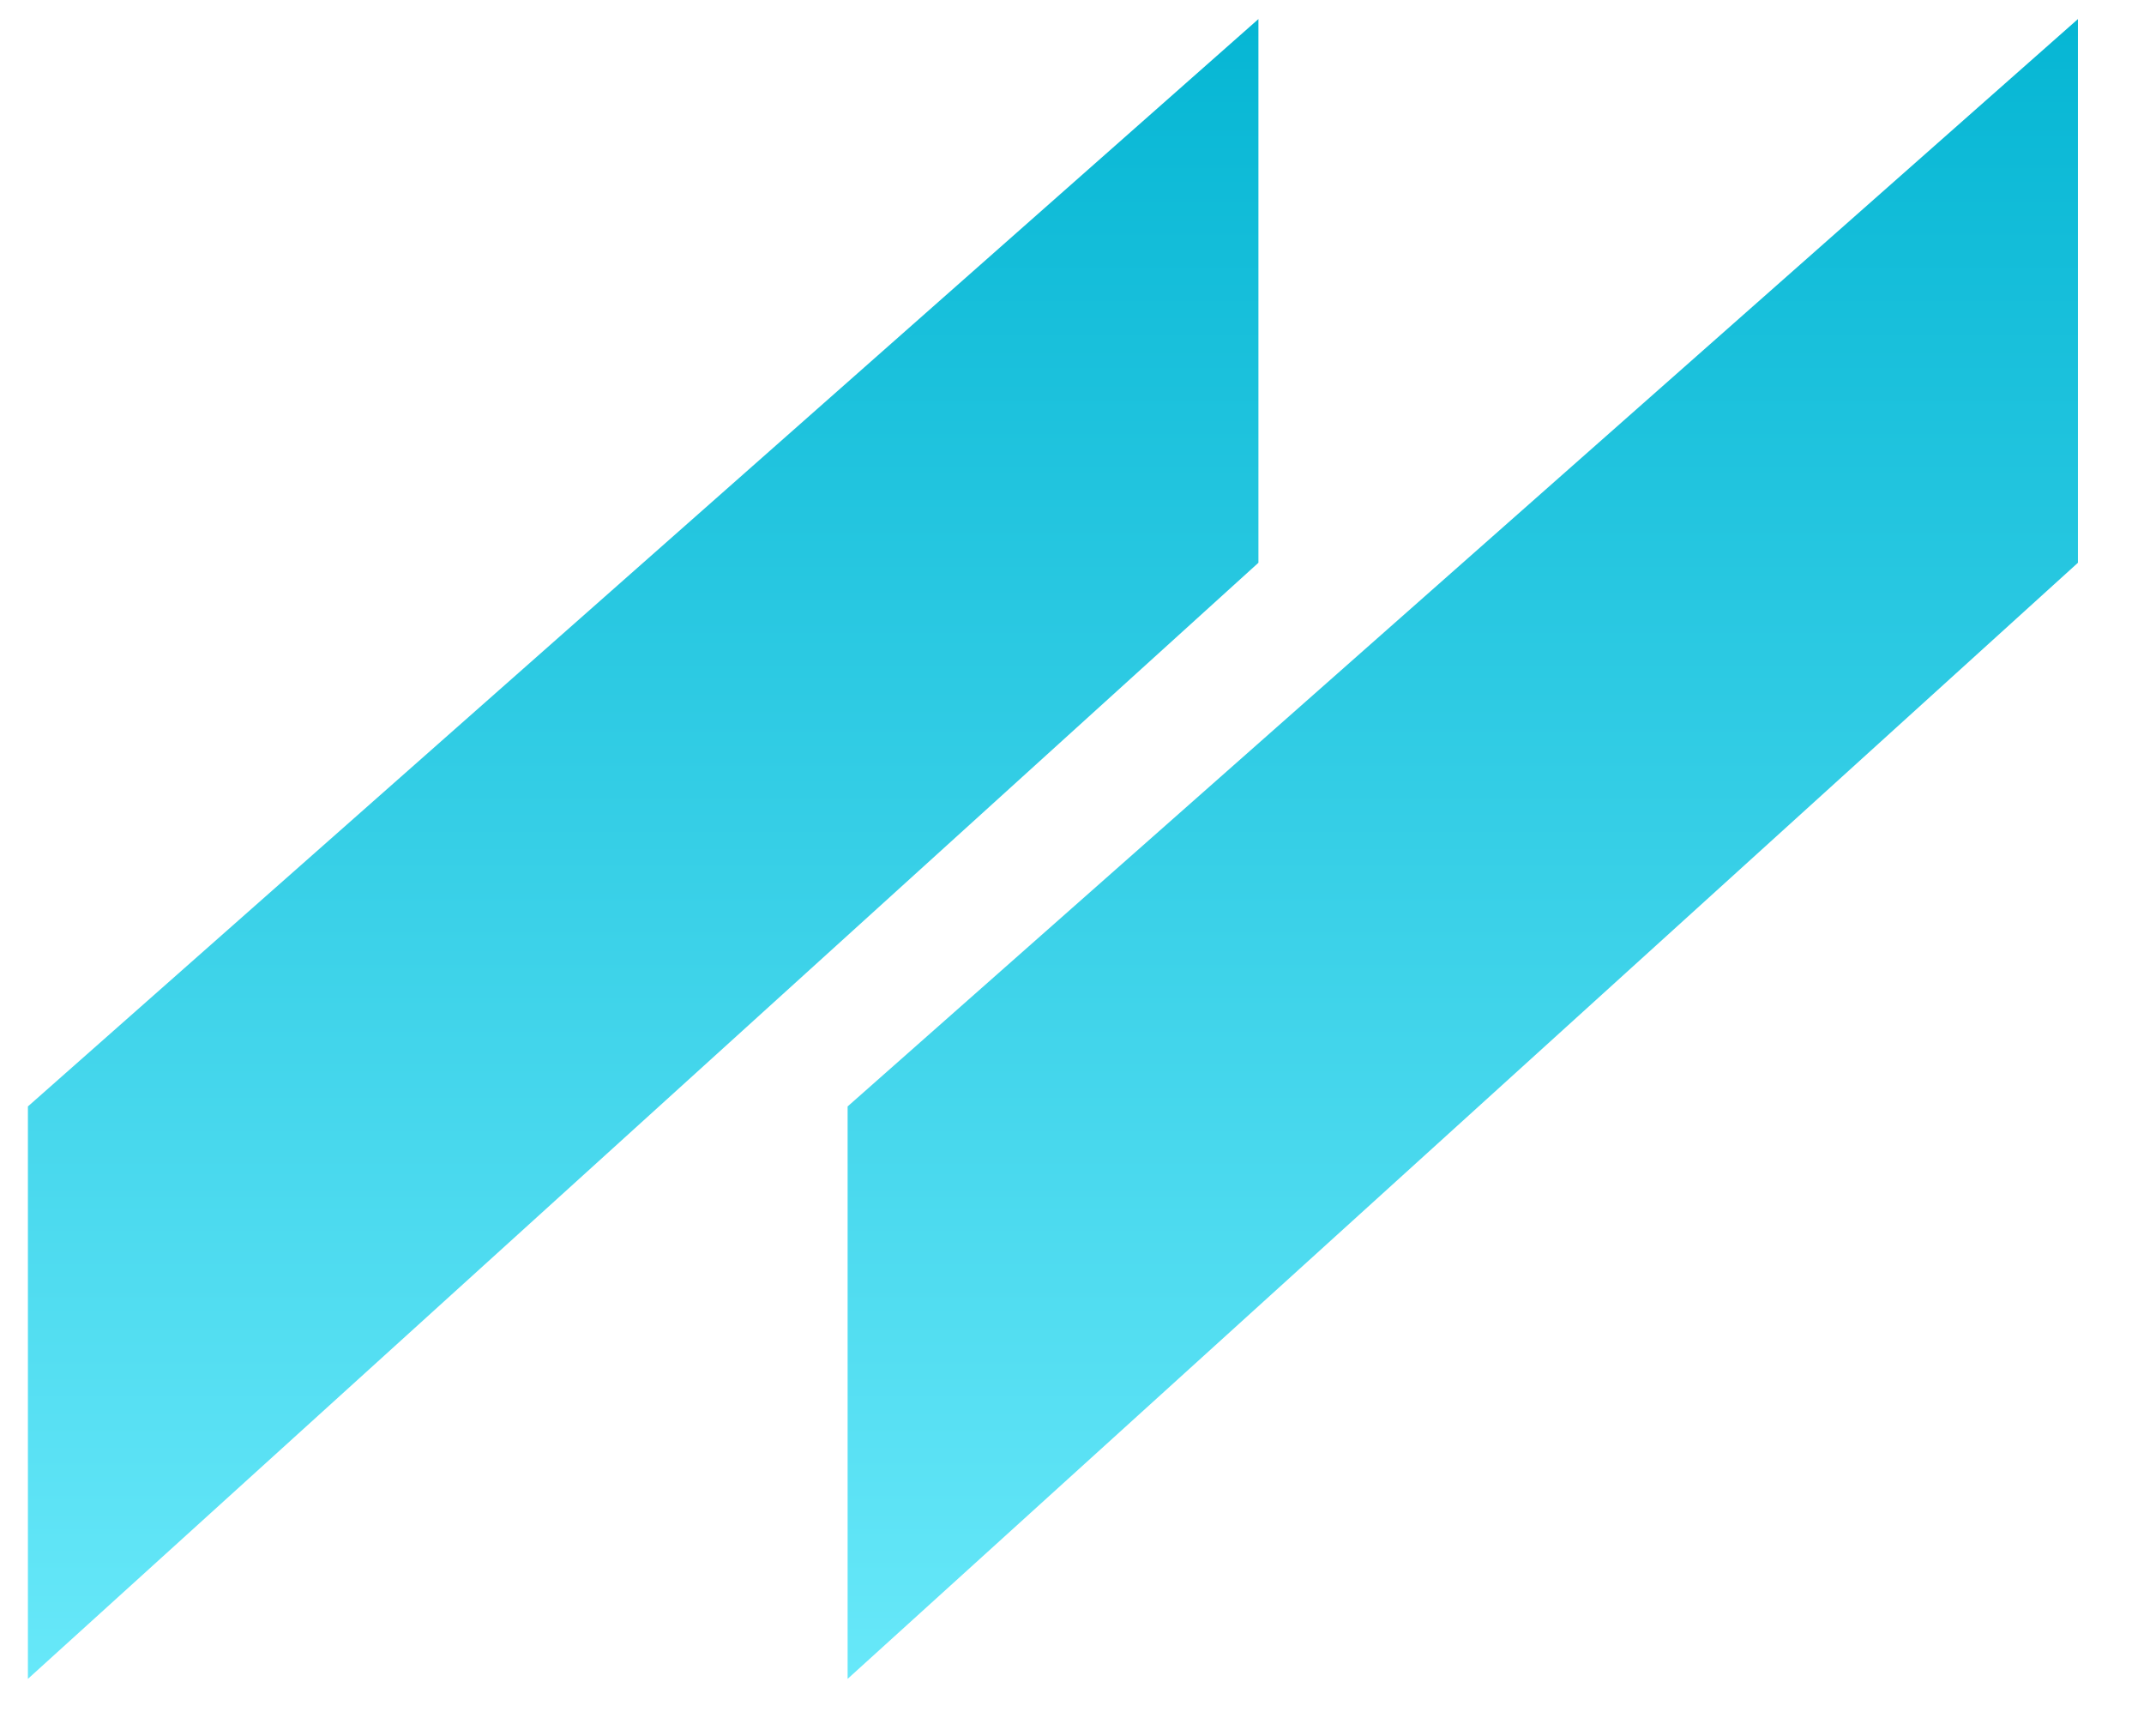
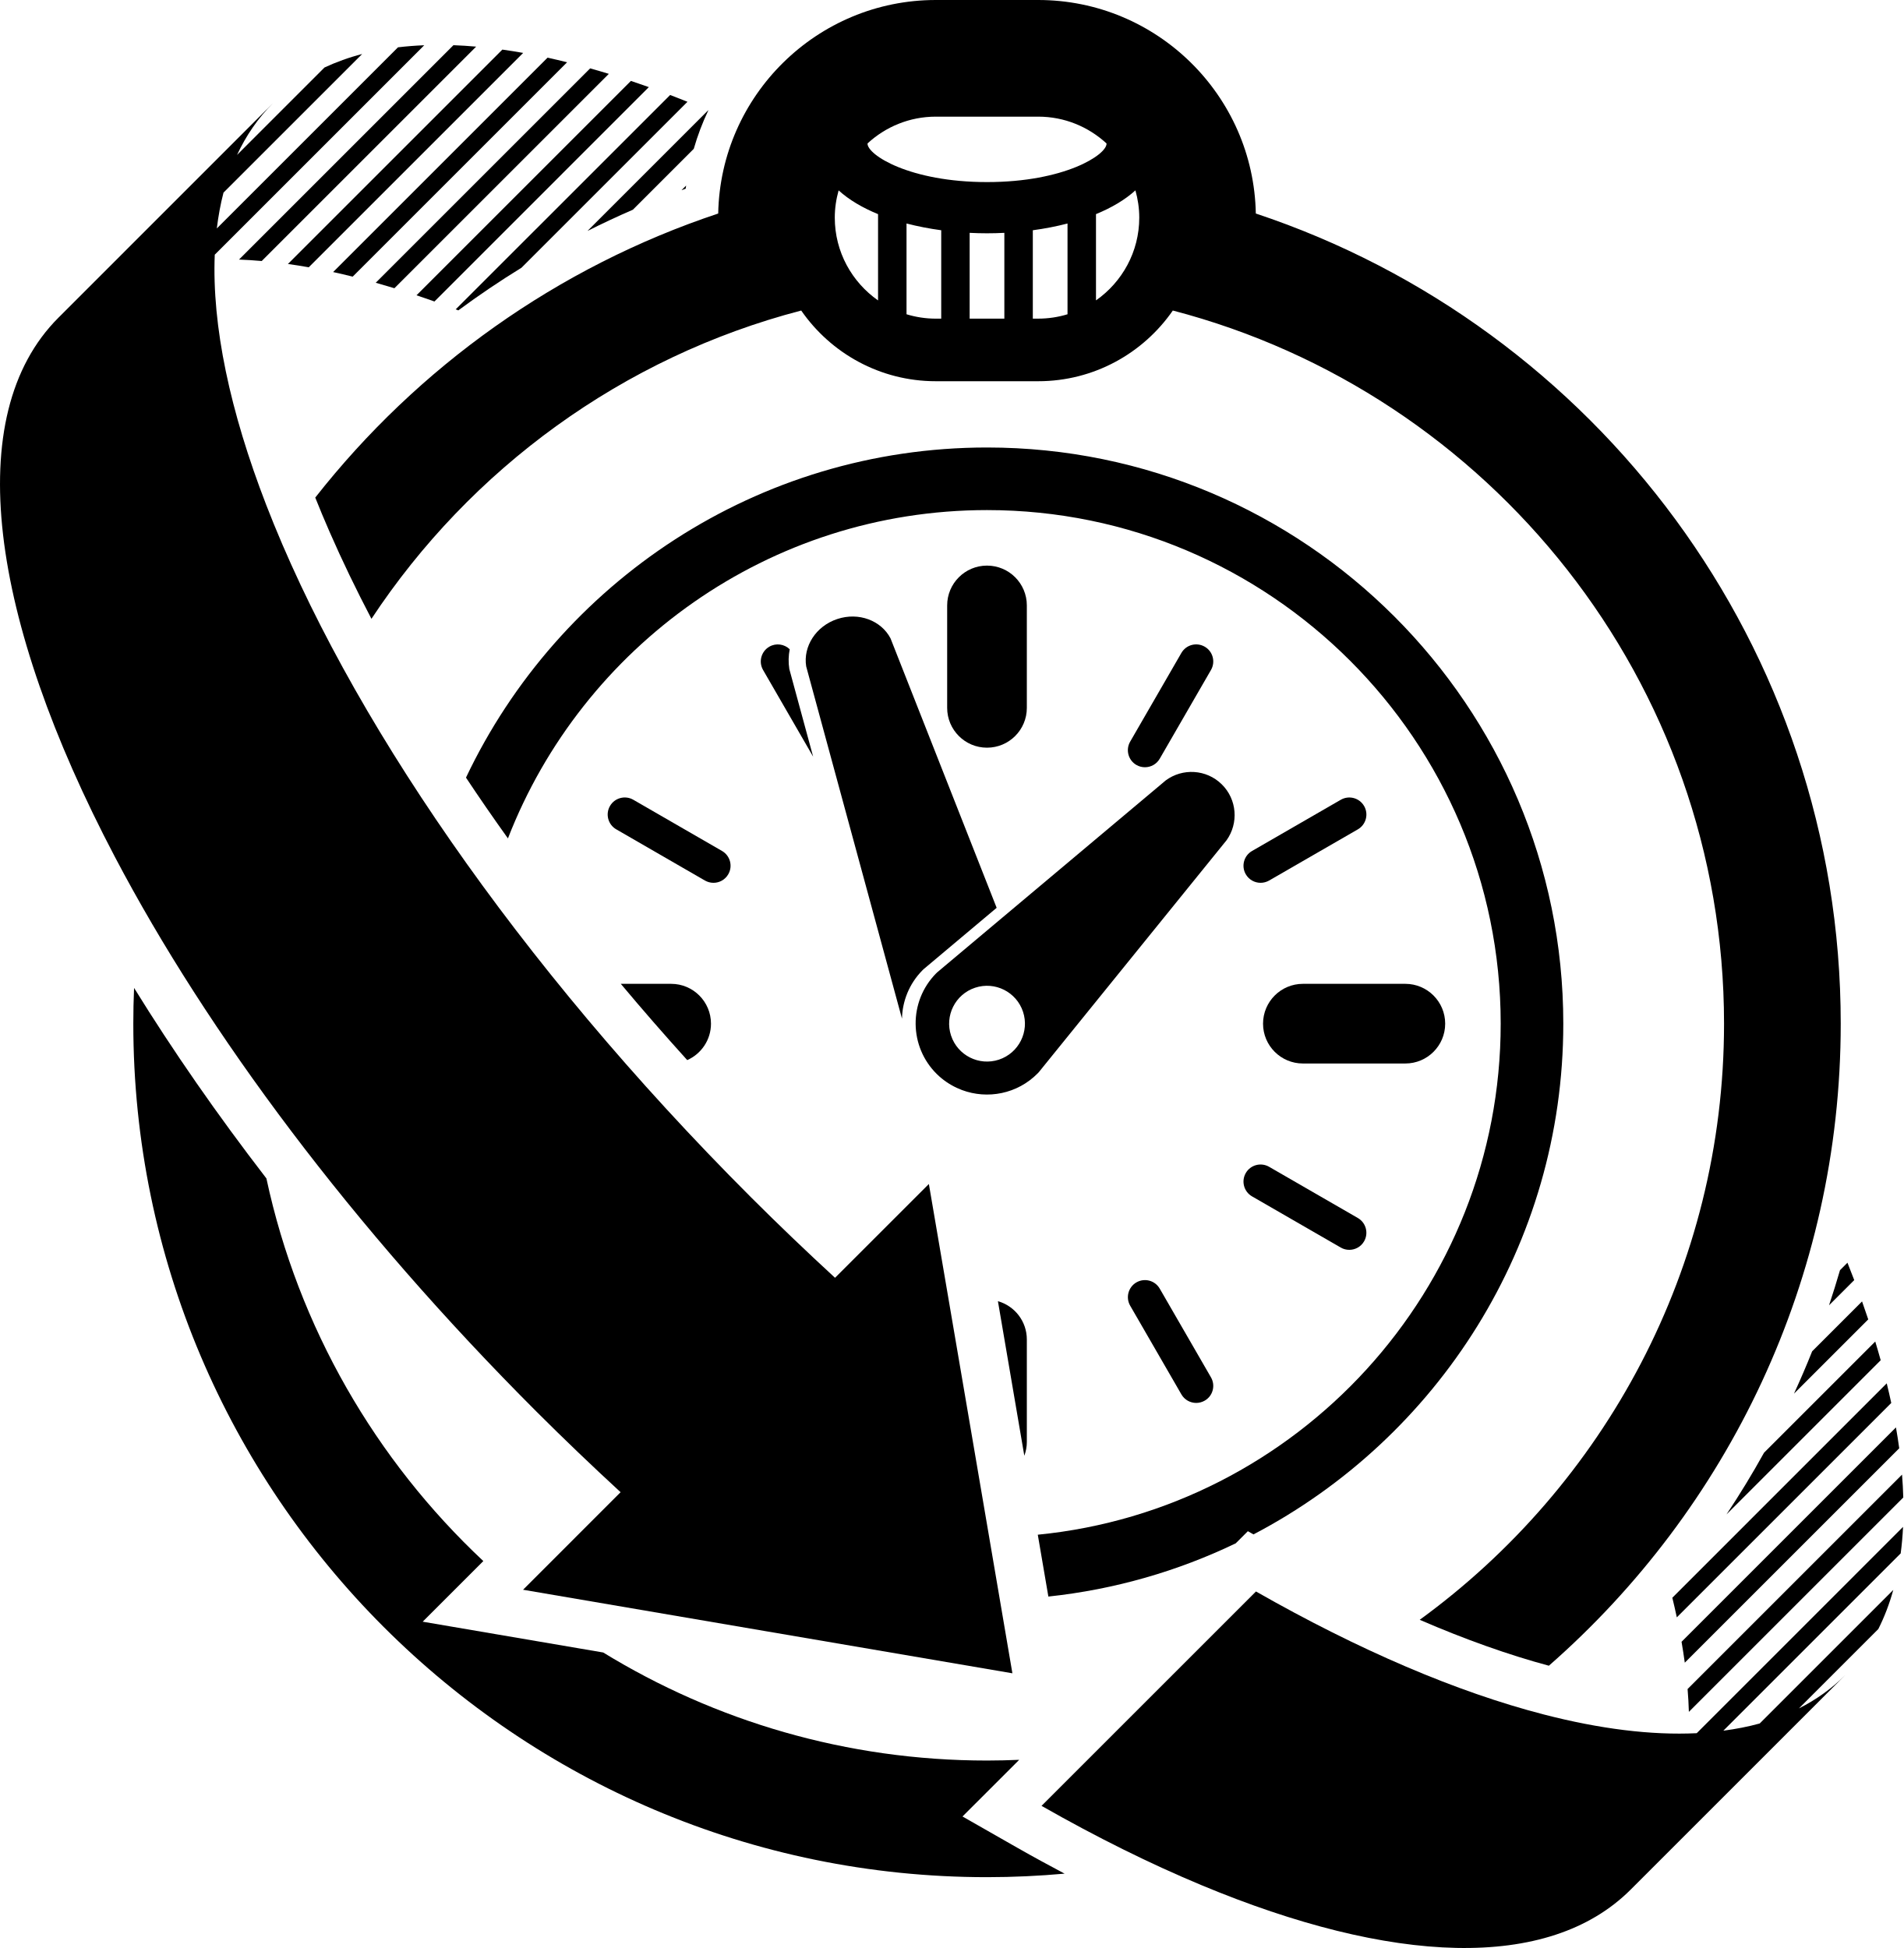
- <svg xmlns="http://www.w3.org/2000/svg" xmlns:xlink="http://www.w3.org/1999/xlink" version="1.1" preserveAspectRatio="xMidYMid meet" viewBox="344.564 330.278 111.737 91.218" width="53.87" height="43.61">
-   <defs>
-     <path d="M453.3 331.28L453.3 359.85L388.64 418.5L388.64 388.42L453.3 331.28Z" id="aFZf6T5ED" />
-     <linearGradient id="gradientb2ThqnP5Op" gradientUnits="userSpaceOnUse" x1="420.97" y1="331.28" x2="420.97" y2="418.5">
-       <stop style="stop-color: #06b6d4;stop-opacity: 1" offset="0%" />
-       <stop style="stop-color: #67e8f9;stop-opacity: 1" offset="100%" />
-     </linearGradient>
-     <path d="M410.23 331.28L410.23 359.85L345.56 418.5L345.56 388.42L410.23 331.28Z" id="a9fehgwfM" />
-     <linearGradient id="gradientk1wNV9Ostb" gradientUnits="userSpaceOnUse" x1="377.89" y1="331.28" x2="377.89" y2="418.5">
-       <stop style="stop-color: #06b6d4;stop-opacity: 1" offset="0%" />
-       <stop style="stop-color: #67e8f9;stop-opacity: 1" offset="100%" />
-     </linearGradient>
-   </defs>
-   <g>
-     <g>
-       <use xlink:href="#aFZf6T5ED" opacity="1" fill="url(#gradientb2ThqnP5Op)" />
-     </g>
-     <g>
-       <use xlink:href="#a9fehgwfM" opacity="1" fill="url(#gradientk1wNV9Ostb)" />
-     </g>
-   </g>
+ <svg xmlns="http://www.w3.org/2000/svg" role="img" version="1.1" x="0" y="0" viewBox="1.158 0 97.683 100" height="113.244" width="110.62">
+   <path d="M36.35 9.685c0.006-0.053 0.016-0.105 0.022-0.158l-0.238 0.238C36.207 9.739 36.278 9.711 36.35 9.685z" />
+   <path d="M36.765 7.639c0.196-0.682 0.445-1.341 0.746-1.973-0.003-0.001-0.006-0.002-0.009-0.003l-6.193 6.193c0.764-0.384 1.541-0.748 2.331-1.091L36.765 7.639z" />
+   <path d="M36.442 5.225c-0.298-0.12-0.595-0.236-0.89-0.349L24.546 15.881c0.044 0.018 0.09 0.035 0.134 0.052 1.045-0.773 2.127-1.503 3.242-2.189L36.442 5.225z" />
+   <path d="M23.455 15.477L34.459 4.472c-0.309-0.11-0.615-0.216-0.92-0.318L22.534 15.159C22.839 15.261 23.146 15.366 23.455 15.477z" />
+   <path d="M20.442 14.515c0.317 0.089 0.636 0.183 0.958 0.281L32.405 3.791c-0.322-0.099-0.642-0.192-0.958-0.281L20.442 14.515z" />
+   <path d="M18.255 13.966c0.331 0.072 0.667 0.151 1.004 0.235L30.264 3.196c-0.338-0.084-0.673-0.163-1.004-0.235L18.255 13.966z" />
+   <path d="M15.935 13.551c0.352 0.049 0.708 0.106 1.069 0.17L28.009 2.716c-0.36-0.064-0.717-0.121-1.069-0.17L15.935 13.551z" />
+   <path d="M13.425 13.325c0.381 0.013 0.771 0.04 1.166 0.074L25.596 2.394C25.2 2.359 24.812 2.333 24.43 2.32L13.425 13.325z" />
+   <path d="M19.746 2.772c-0.685 0.178-1.329 0.411-1.934 0.693l-4.489 4.489c0.467-0.999 1.076-1.889 1.838-2.651L4.156 16.309c-5.021 5.021-3.52 15.469 2.899 27.68 4.743 9.024 12.17 19.008 21.639 28.478 1.429 1.427 2.869 2.803 4.315 4.135l-5.006 5.007 12.558 2.145 12.557 2.144-2.142-12.56L48.831 60.78l-4.816 4.815c-1.446-1.332-2.887-2.707-4.315-4.135C27.678 49.438 18.947 36.586 14.824 25.926c-1.868-4.828-2.791-9.205-2.644-12.852L22.931 2.323c-0.461 0.018-0.91 0.054-1.347 0.106l-9.298 9.298c0.078-0.64 0.19-1.254 0.343-1.84L19.746 2.772z" />
+   <path d="M98.777 75.699L87.771 86.705c0.033 0.397 0.055 0.789 0.066 1.173l11.004-11.004C98.832 76.489 98.809 76.098 98.777 75.699z" />
+   <path d="M87.461 84.281c0.062 0.361 0.119 0.72 0.166 1.072l11.006-11.006c-0.047-0.352-0.105-0.711-0.168-1.072L87.461 84.281z" />
+   <path d="M86.988 82.019c0.082 0.339 0.16 0.674 0.23 1.007l11.006-11.005c-0.072-0.332-0.148-0.668-0.232-1.008L86.988 82.019z" />
+   <path d="M97.682 69.828c-0.088-0.318-0.182-0.638-0.279-0.961l-5.709 5.708c-0.6 1.083-1.244 2.141-1.928 3.169L97.682 69.828z" />
+   <path d="M97.043 67.731c-0.102-0.306-0.207-0.613-0.318-0.923l-2.561 2.561c-0.291 0.734-0.604 1.457-0.932 2.173L97.043 67.731z" />
+   <path d="M96.324 65.714c-0.113-0.295-0.229-0.593-0.348-0.893l-0.383 0.384c-0.176 0.605-0.363 1.206-0.562 1.801L96.324 65.714z" />
+   <path d="M55.797 96.183c-0.797-0.424-1.6-0.858-2.414-1.322l-2.826-1.612 2.91-2.909c-0.547 0.022-1.098 0.037-1.652 0.037-7.211 0-13.958-2.03-19.7-5.547l-9.263-1.581 3.112-3.112c-5.519-5.175-9.489-11.981-11.133-19.643-2.516-3.264-4.792-6.541-6.792-9.78C8.013 51.322 8 51.935 8 52.55c0 24.16 19.655 43.814 43.814 43.814C53.158 96.364 54.484 96.301 55.797 96.183z" />
+   <path d="M38.019 10.961c-8.251 2.745-15.419 7.881-20.681 14.582 0.231 0.579 0.476 1.167 0.737 1.763 0.64 1.465 1.359 2.955 2.147 4.461 5.082-7.698 12.899-13.439 22.057-15.826 1.517 2.19 4.046 3.629 6.907 3.629h5.257c2.861 0 5.393-1.439 6.908-3.629 16.256 4.237 28.291 19.043 28.291 36.609 0 12.566-6.162 23.718-15.619 30.602 2.326 1.007 4.549 1.797 6.629 2.357 9.174-8.037 14.979-19.833 14.979-32.959 0-19.342-12.598-35.794-30.02-41.589C65.498 4.898 60.535 0 54.443 0h-5.257C43.097 0 38.133 4.898 38.019 10.961zM49.187 5.988h5.257c1.352 0 2.578 0.523 3.502 1.373 0.002 0.004 0.004 0.01 0.004 0.014 0 0.573-2.15 1.972-6.133 1.972-3.985 0-6.135-1.399-6.135-1.972 0-0.004 0.002-0.01 0.003-0.014C46.608 6.511 47.836 5.988 49.187 5.988zM44.002 11.173c0-0.485 0.072-0.954 0.197-1.4 0.532 0.486 1.226 0.893 2.024 1.22v4.429C44.882 14.482 44.002 12.93 44.002 11.173zM47.684 16.133v-4.66c0.569 0.147 1.167 0.264 1.781 0.347v4.538h-0.278C48.664 16.357 48.16 16.278 47.684 16.133zM50.924 16.357v-4.404c0.296 0.015 0.593 0.023 0.892 0.023 0.295 0 0.594-0.008 0.889-0.023v4.404H50.924zM54.443 16.357h-0.277V11.82c0.615-0.083 1.213-0.199 1.781-0.347v4.66C55.471 16.278 54.967 16.357 54.443 16.357zM59.432 9.772c0.125 0.446 0.197 0.915 0.197 1.4 0 1.757-0.881 3.309-2.221 4.248v-4.428C58.205 10.665 58.898 10.258 59.432 9.772z" />
+   <path d="M64.578 79.228l0.625-0.624 0.289 0.164c9.441-4.945 15.9-14.841 15.9-26.218 0-16.31-13.268-29.578-29.576-29.578-11.794 0-21.996 6.938-26.742 16.947 0.689 1.038 1.408 2.079 2.153 3.12 3.823-9.852 13.403-16.854 24.589-16.854 14.535 0 26.363 11.827 26.363 26.365 0 13.657-10.439 24.921-23.758 26.234l0.543 3.175C58.373 81.596 61.611 80.652 64.578 79.228z" />
+   <path d="M51.814 29.035c-1.128 0-2.044 0.915-2.044 2.045v5.258c0 1.129 0.916 2.044 2.044 2.044 1.131 0 2.045-0.916 2.045-2.044V31.08C53.859 29.95 52.945 29.035 51.814 29.035z" />
+   <path d="M53.859 74.019v-5.257c0-0.936-0.627-1.722-1.484-1.966l1.355 7.935C53.812 74.508 53.859 74.27 53.859 74.019z" />
+   <path d="M68.027 54.594h5.258c1.129 0 2.045-0.915 2.045-2.044 0-1.13-0.916-2.045-2.045-2.045h-5.258c-1.129 0-2.045 0.916-2.045 2.045C65.982 53.679 66.898 54.594 68.027 54.594z" />
+   <path d="M37.648 52.55c0-1.13-0.915-2.045-2.044-2.045h-2.584c1.098 1.312 2.236 2.617 3.409 3.915C37.147 54.102 37.648 53.385 37.648 52.55z" />
+   <path d="M40.643 33.197c-0.419 0.242-0.563 0.778-0.321 1.197l2.569 4.449-1.222-4.498c-0.055-0.345-0.045-0.687 0.02-1.016C41.415 33.064 40.99 32.997 40.643 33.197z" />
+   <path d="M62.551 72.019c0.148 0 0.299-0.038 0.438-0.118 0.42-0.241 0.562-0.777 0.32-1.196l-2.629-4.553c-0.242-0.42-0.777-0.562-1.197-0.321-0.418 0.242-0.562 0.778-0.32 1.197l2.629 4.553C61.953 71.861 62.248 72.019 62.551 72.019z" />
+   <path d="M65.096 44.881c0.162 0.281 0.457 0.438 0.76 0.438 0.148 0 0.299-0.038 0.438-0.117l4.555-2.628c0.418-0.243 0.562-0.778 0.32-1.197-0.242-0.419-0.777-0.562-1.197-0.321l-4.555 2.629C64.998 43.926 64.854 44.462 65.096 44.881z" />
+   <path d="M38.535 44.881c0.243-0.419 0.099-0.955-0.32-1.197l-4.554-2.629c-0.419-0.241-0.956-0.098-1.197 0.321-0.242 0.419-0.098 0.955 0.321 1.197l4.553 2.629c0.139 0.079 0.289 0.117 0.438 0.117C38.078 45.32 38.372 45.163 38.535 44.881z" />
+   <path d="M71.168 63.723c0.242-0.42 0.098-0.955-0.32-1.197l-4.555-2.629c-0.42-0.241-0.955-0.099-1.197 0.32-0.242 0.42-0.098 0.956 0.32 1.198l4.555 2.628c0.137 0.08 0.287 0.117 0.438 0.117C70.711 64.16 71.006 64.004 71.168 63.723z" />
+   <path d="M61.791 33.518l-2.629 4.554c-0.242 0.419-0.098 0.955 0.32 1.197 0.139 0.08 0.289 0.117 0.438 0.117 0.303 0 0.598-0.157 0.76-0.438l2.629-4.553c0.242-0.419 0.1-0.956-0.32-1.197C62.568 32.955 62.033 33.099 61.791 33.518z" />
+   <path d="M65.619 81.698L54.613 92.703c2.826 1.611 5.574 2.972 8.203 4.069 9.732 4.061 17.807 4.458 22.033 0.231l11.006-11.006c-0.689 0.69-1.484 1.256-2.369 1.703l4.074-4.074c0.316-0.624 0.57-1.295 0.768-2.007l-6.855 6.855c-0.594 0.165-1.219 0.285-1.867 0.371l9.102-9.102c0.059-0.441 0.1-0.895 0.121-1.361L88.24 88.973c-2.336 0.113-4.977-0.219-7.846-0.96C75.93 86.86 70.912 84.716 65.619 81.698z" />
+   <path d="M48.497 49.814c0.019-0.019 0.038-0.037 0.057-0.056l0.421-0.354 3.335-2.802-5.295-13.446-0.152-0.386c-0.479-0.916-1.633-1.358-2.731-0.993-1.1 0.364-1.761 1.409-1.598 2.429l0.108 0.399 4.809 17.687C47.471 51.396 47.819 50.504 48.497 49.814z" />
+   <path d="M63.861 40.261c-0.791-0.777-2.016-0.838-2.879-0.195l-0.195 0.165-11.109 9.331-0.421 0.354c-0.019 0.019-0.039 0.037-0.057 0.055-1.416 1.441-1.395 3.758 0.047 5.173 0.304 0.297 0.646 0.527 1.01 0.698l0.27 0.114c1.312 0.491 2.847 0.204 3.892-0.859 0.02-0.019 0.035-0.039 0.055-0.058l0.346-0.428 9.127-11.276 0.162-0.2C64.734 42.261 64.652 41.038 63.861 40.261zM52.428 54.396c-1.02 0.338-2.12-0.214-2.458-1.234-0.338-1.019 0.215-2.12 1.234-2.458 1.02-0.338 2.119 0.214 2.459 1.234C54 52.956 53.447 54.058 52.428 54.396z" />
</svg>
